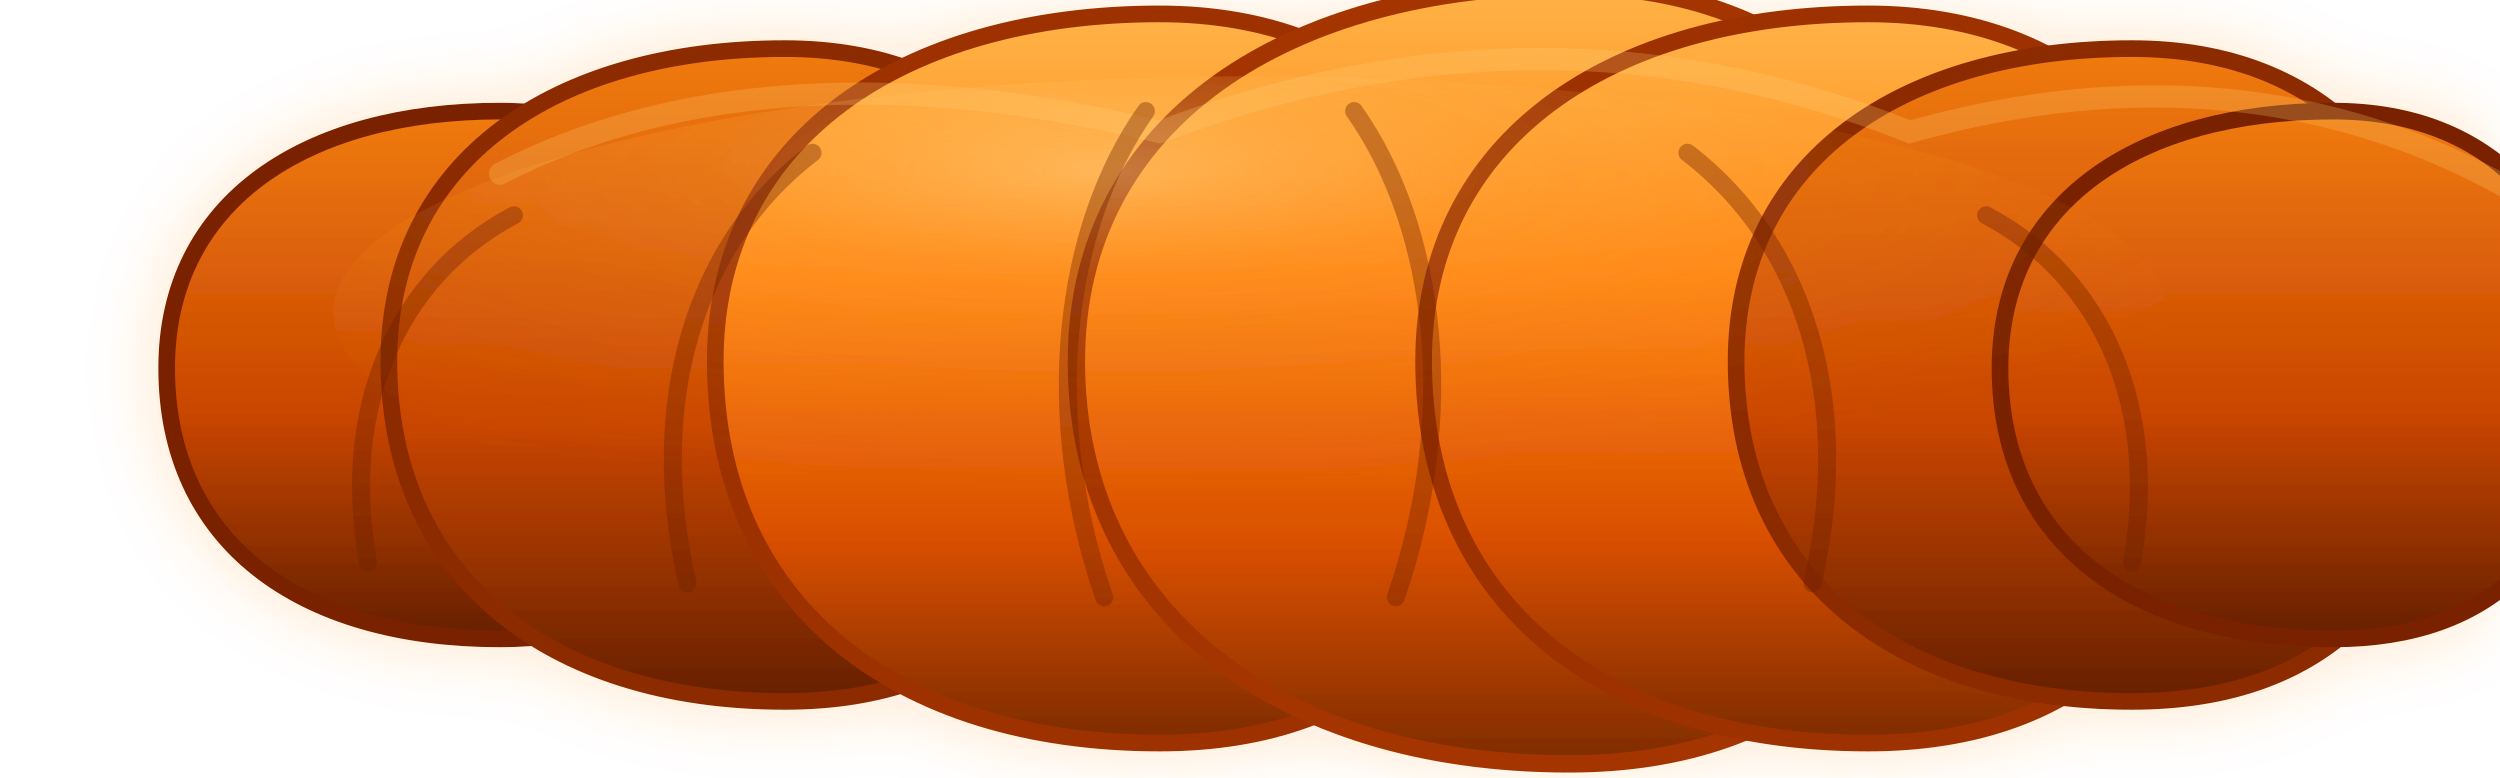
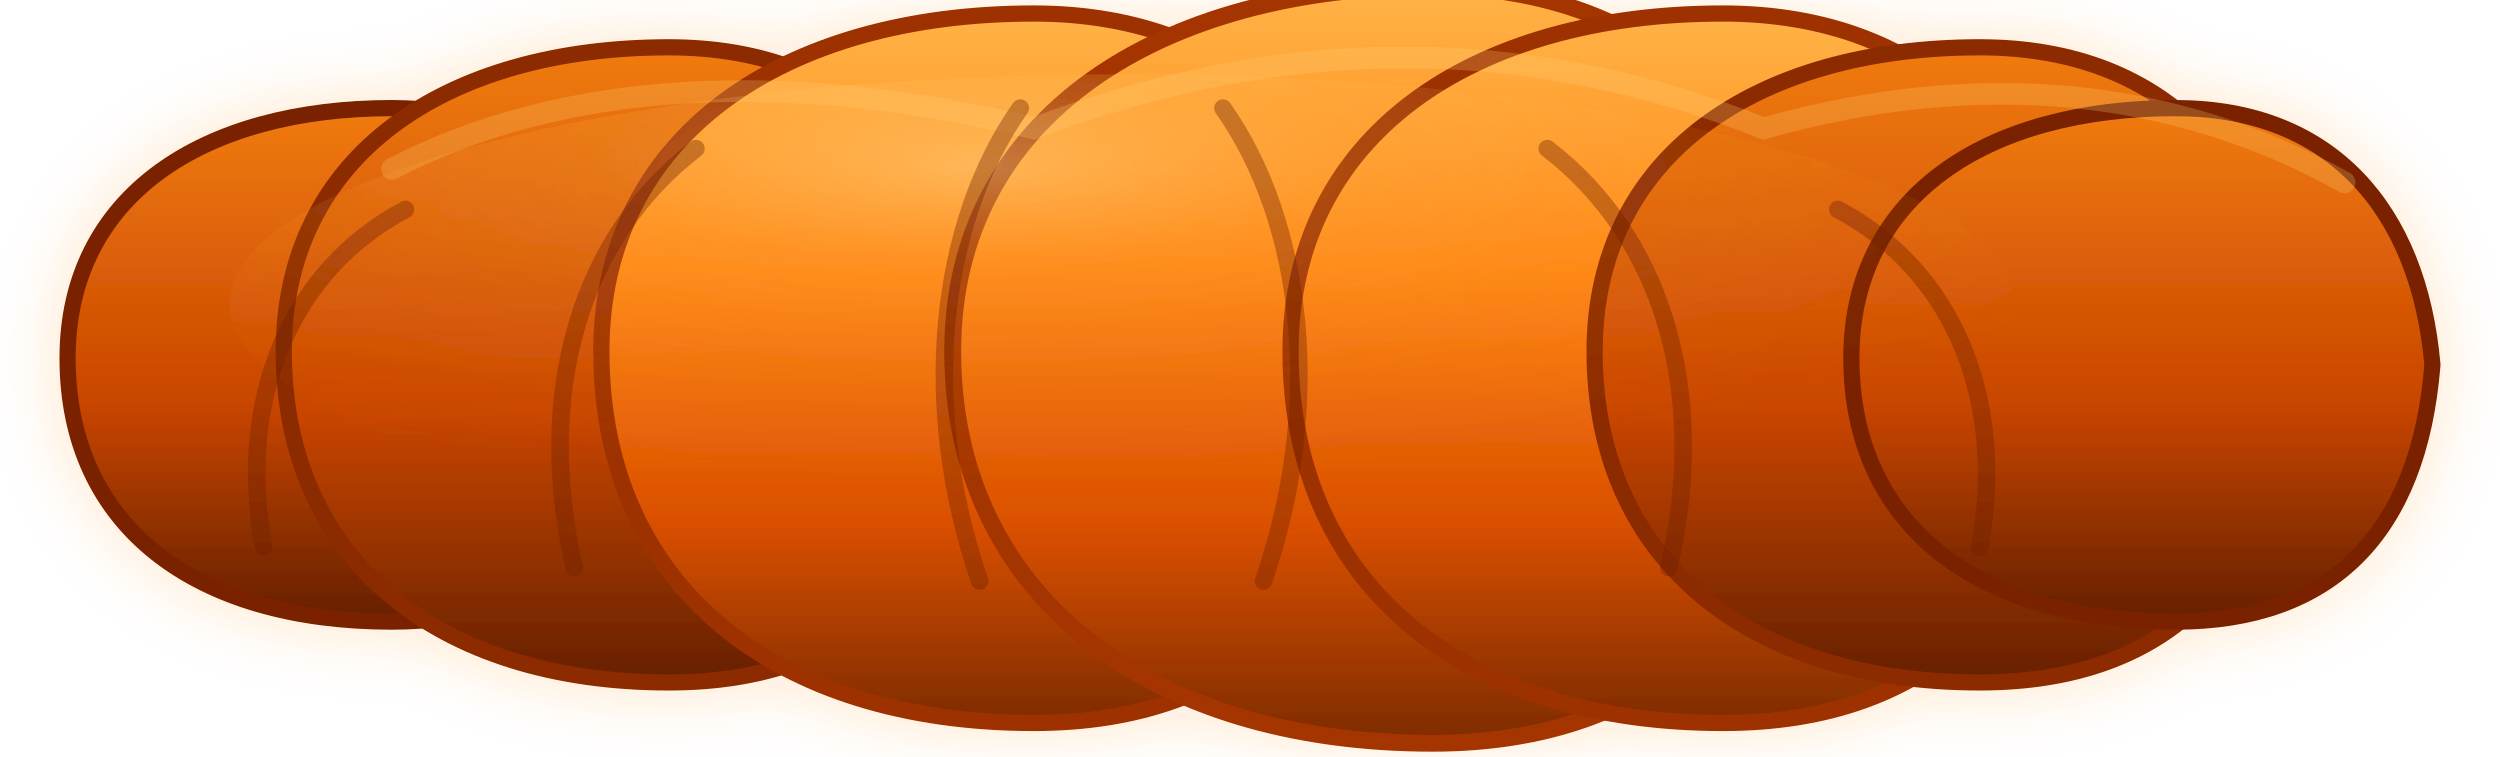
- <svg xmlns="http://www.w3.org/2000/svg" viewBox="0 0 360 112" role="img" aria-label="Pumpkin pill">
+ <svg xmlns="http://www.w3.org/2000/svg" viewBox="14 0 370 112" role="img" aria-label="Pumpkin pill">
  <defs>
    <filter id="ambient" x="-14%" y="-18%" width="128%" height="148%">
      <feDropShadow dx="0" dy="8" stdDeviation="7" flood-color="#140500" flood-opacity="0.42" />
      <feDropShadow dx="0" dy="0" stdDeviation="5" flood-color="#ff8a1e" flood-opacity="0.22" />
    </filter>
    <linearGradient id="body" x1="0" x2="0" y1="0" y2="1">
      <stop offset="0" stop-color="#ffb347" />
      <stop offset="0.36" stop-color="#ff8614" />
      <stop offset="0.72" stop-color="#d94f00" />
      <stop offset="1" stop-color="#7d2b00" />
    </linearGradient>
    <linearGradient id="side" x1="0" x2="0" y1="0" y2="1">
      <stop offset="0" stop-color="#f07b10" />
      <stop offset="0.58" stop-color="#c84500" />
      <stop offset="1" stop-color="#652000" />
    </linearGradient>
    <linearGradient id="stem" x1="0" x2="1" y1="0" y2="1">
      <stop offset="0" stop-color="#87913a" />
      <stop offset="0.5" stop-color="#5c4b22" />
      <stop offset="1" stop-color="#252d17" />
    </linearGradient>
    <radialGradient id="gloss" cx="0.42" cy="0.2" r="0.68">
      <stop offset="0" stop-color="#ffe6a2" stop-opacity="0.54" />
      <stop offset="0.32" stop-color="#ffc25f" stop-opacity="0.22" />
      <stop offset="1" stop-color="#ff8b16" stop-opacity="0" />
    </radialGradient>
  </defs>
  <g filter="url(#ambient)">
    <path d="M178 18c3-12 14-18 22-11 9 8 9 24 1 38h-22c7-12 7-21-1-27z" fill="url(#stem)" stroke="#1f1508" stroke-width="1.9" />
    <path d="M193 10c5 8 5 21 0 33" fill="none" stroke="#b79a43" stroke-width="2.3" stroke-linecap="round" opacity="0.42" />
    <path d="M24 53c0-24 20-37 48-37 23 0 36 15 38 38-2 25-15 38-38 38-29 0-48-14-48-39z" fill="url(#side)" stroke="#7a2300" stroke-width="2.4" />
    <path d="M56 52c0-29 24-45 57-45 28 0 44 18 47 47-3 31-19 47-47 47-34 0-57-18-57-49z" fill="url(#side)" stroke="#8c2a00" stroke-width="2.4" />
    <path d="M103 52c0-32 27-50 64-50 31 0 50 20 53 52-3 35-22 53-53 53-38 0-64-20-64-55z" fill="url(#body)" stroke="#9d3100" stroke-width="2.4" />
    <path d="M155 52c0-35 31-54 71-54 34 0 55 22 58 55-3 38-25 57-58 57-42 0-71-22-71-58z" fill="url(#body)" stroke="#a53600" stroke-width="2.5" />
    <path d="M205 52c0-32 27-50 64-50 31 0 50 20 53 52-3 35-22 53-53 53-38 0-64-20-64-55z" fill="url(#body)" stroke="#9d3100" stroke-width="2.4" />
    <path d="M250 52c0-29 24-45 57-45 28 0 44 18 47 47-3 31-19 47-47 47-34 0-57-18-57-49z" fill="url(#side)" stroke="#8c2a00" stroke-width="2.4" />
    <path d="M288 53c0-24 20-37 48-37 23 0 36 15 38 38-2 25-15 38-38 38-29 0-48-14-48-39z" fill="url(#side)" stroke="#7a2300" stroke-width="2.4" />
    <ellipse cx="180" cy="45" rx="132" ry="34" fill="url(#gloss)" opacity="0.72" />
    <path d="M72 25c25-13 58-15 95-6 37-14 73-14 108 0 32-9 61-6 86 8" fill="none" stroke="#ffd079" stroke-width="3.2" stroke-linecap="round" opacity="0.24" />
    <path d="M74 31c-17 9-25 28-21 50M117 22c-17 13-24 36-18 62M165 16c-12 17-15 44-6 70M195 16c12 17 15 44 6 70M243 22c17 13 24 36 18 62M286 31c17 9 25 28 21 50" fill="none" stroke="#6e2000" stroke-width="2.6" stroke-linecap="round" opacity="0.38" />
  </g>
</svg>
